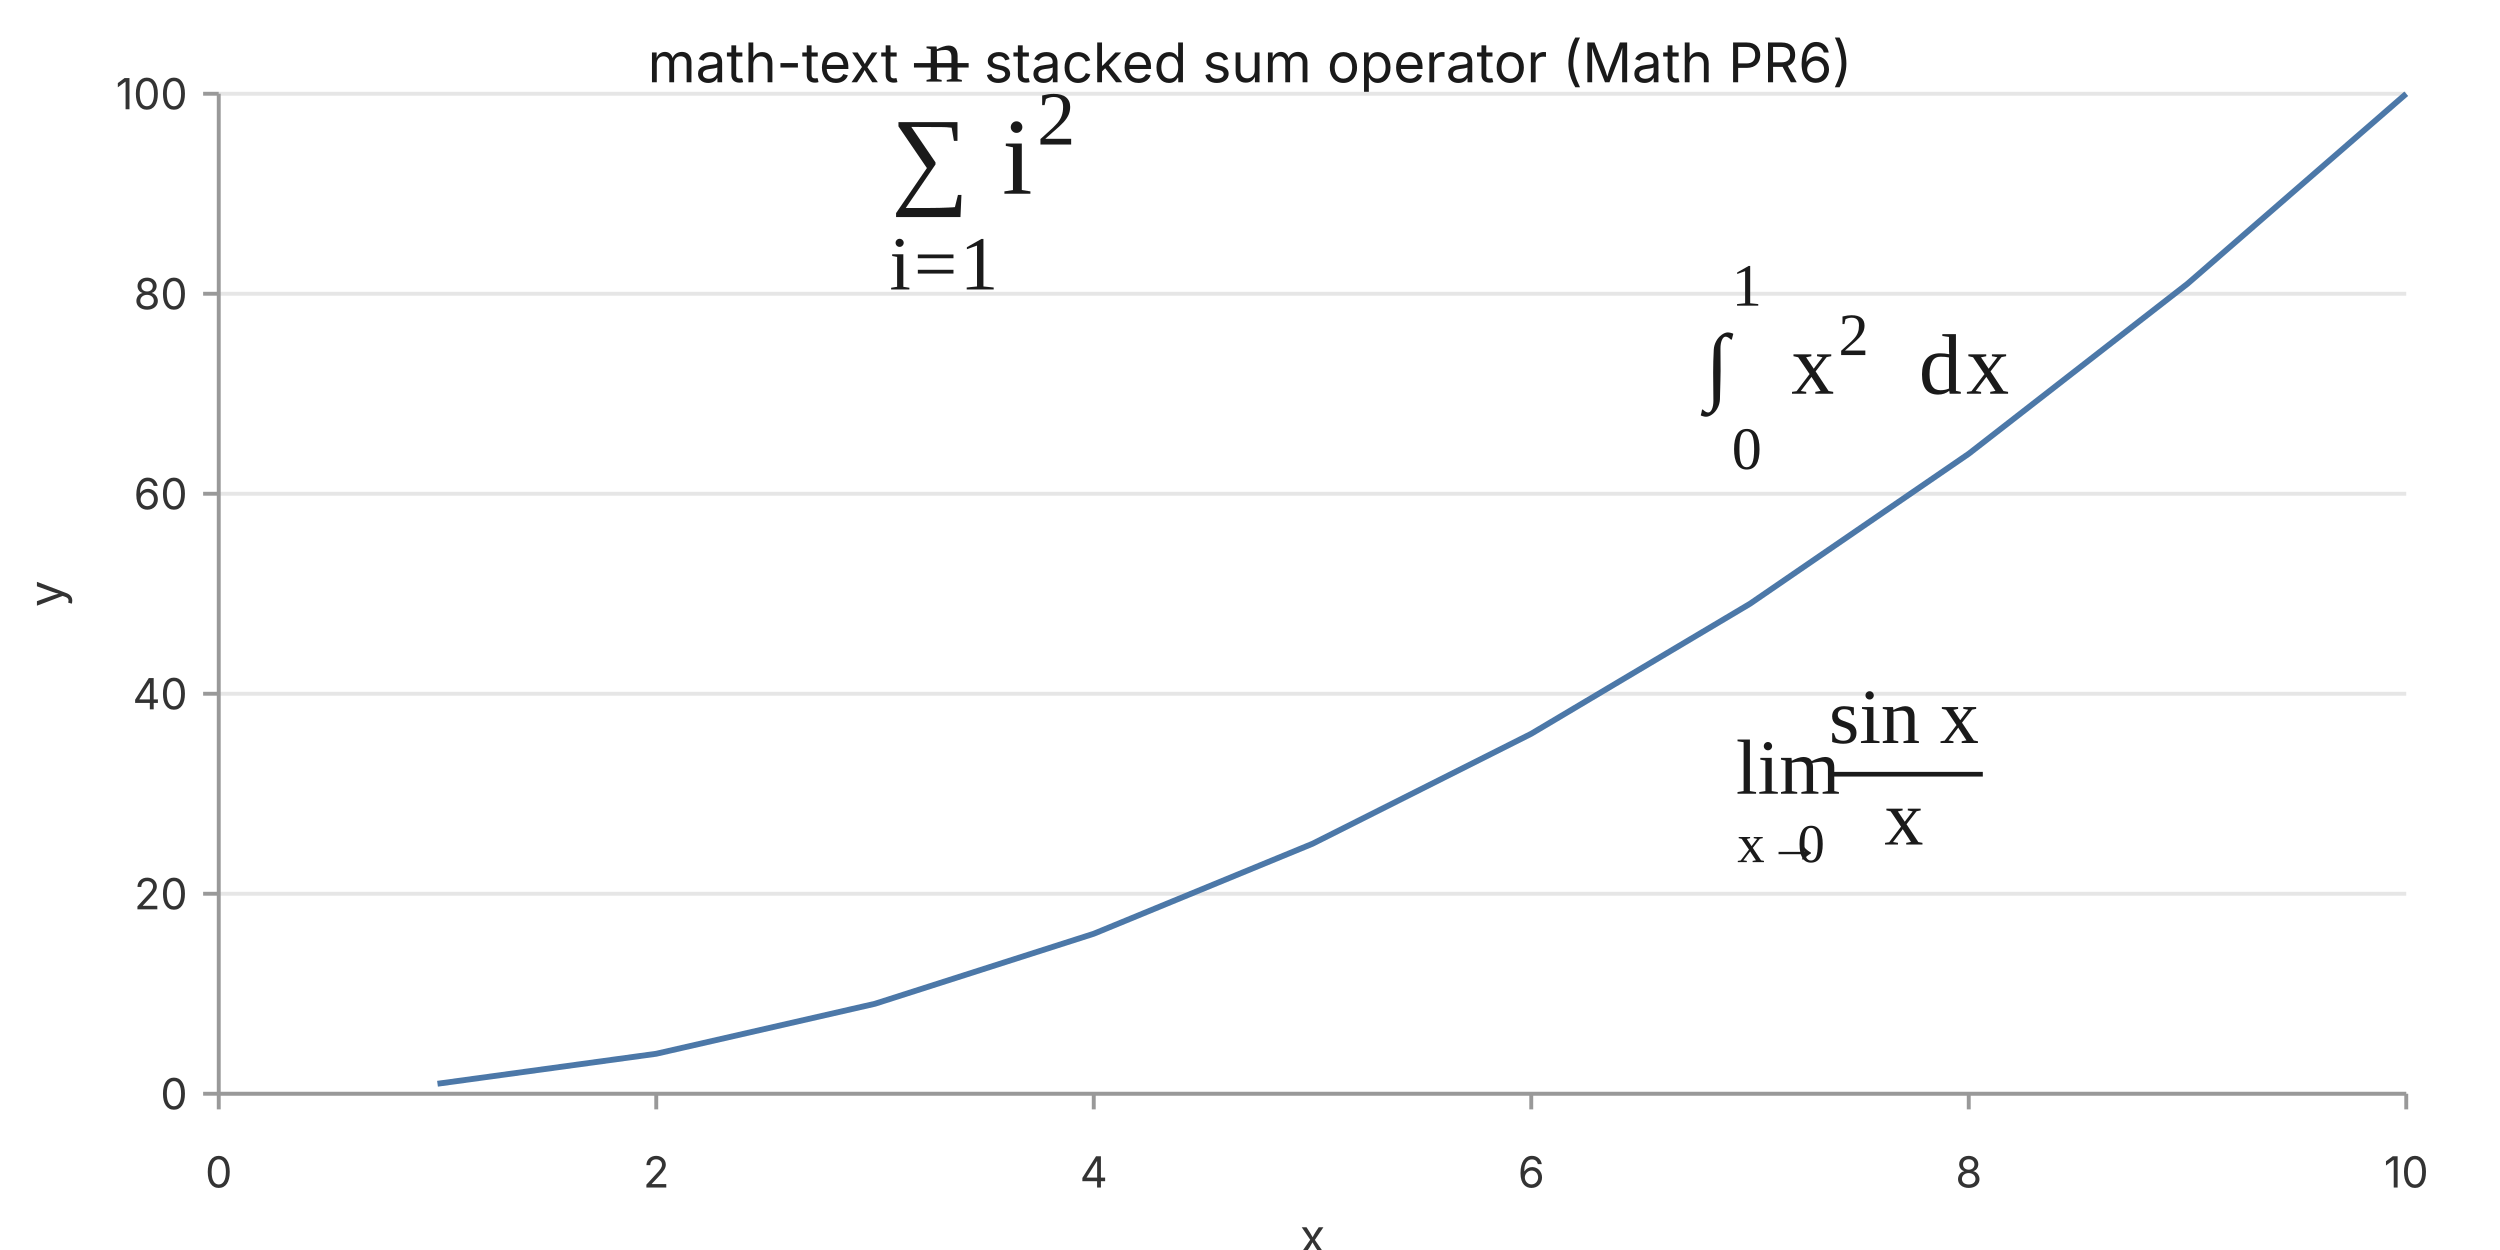
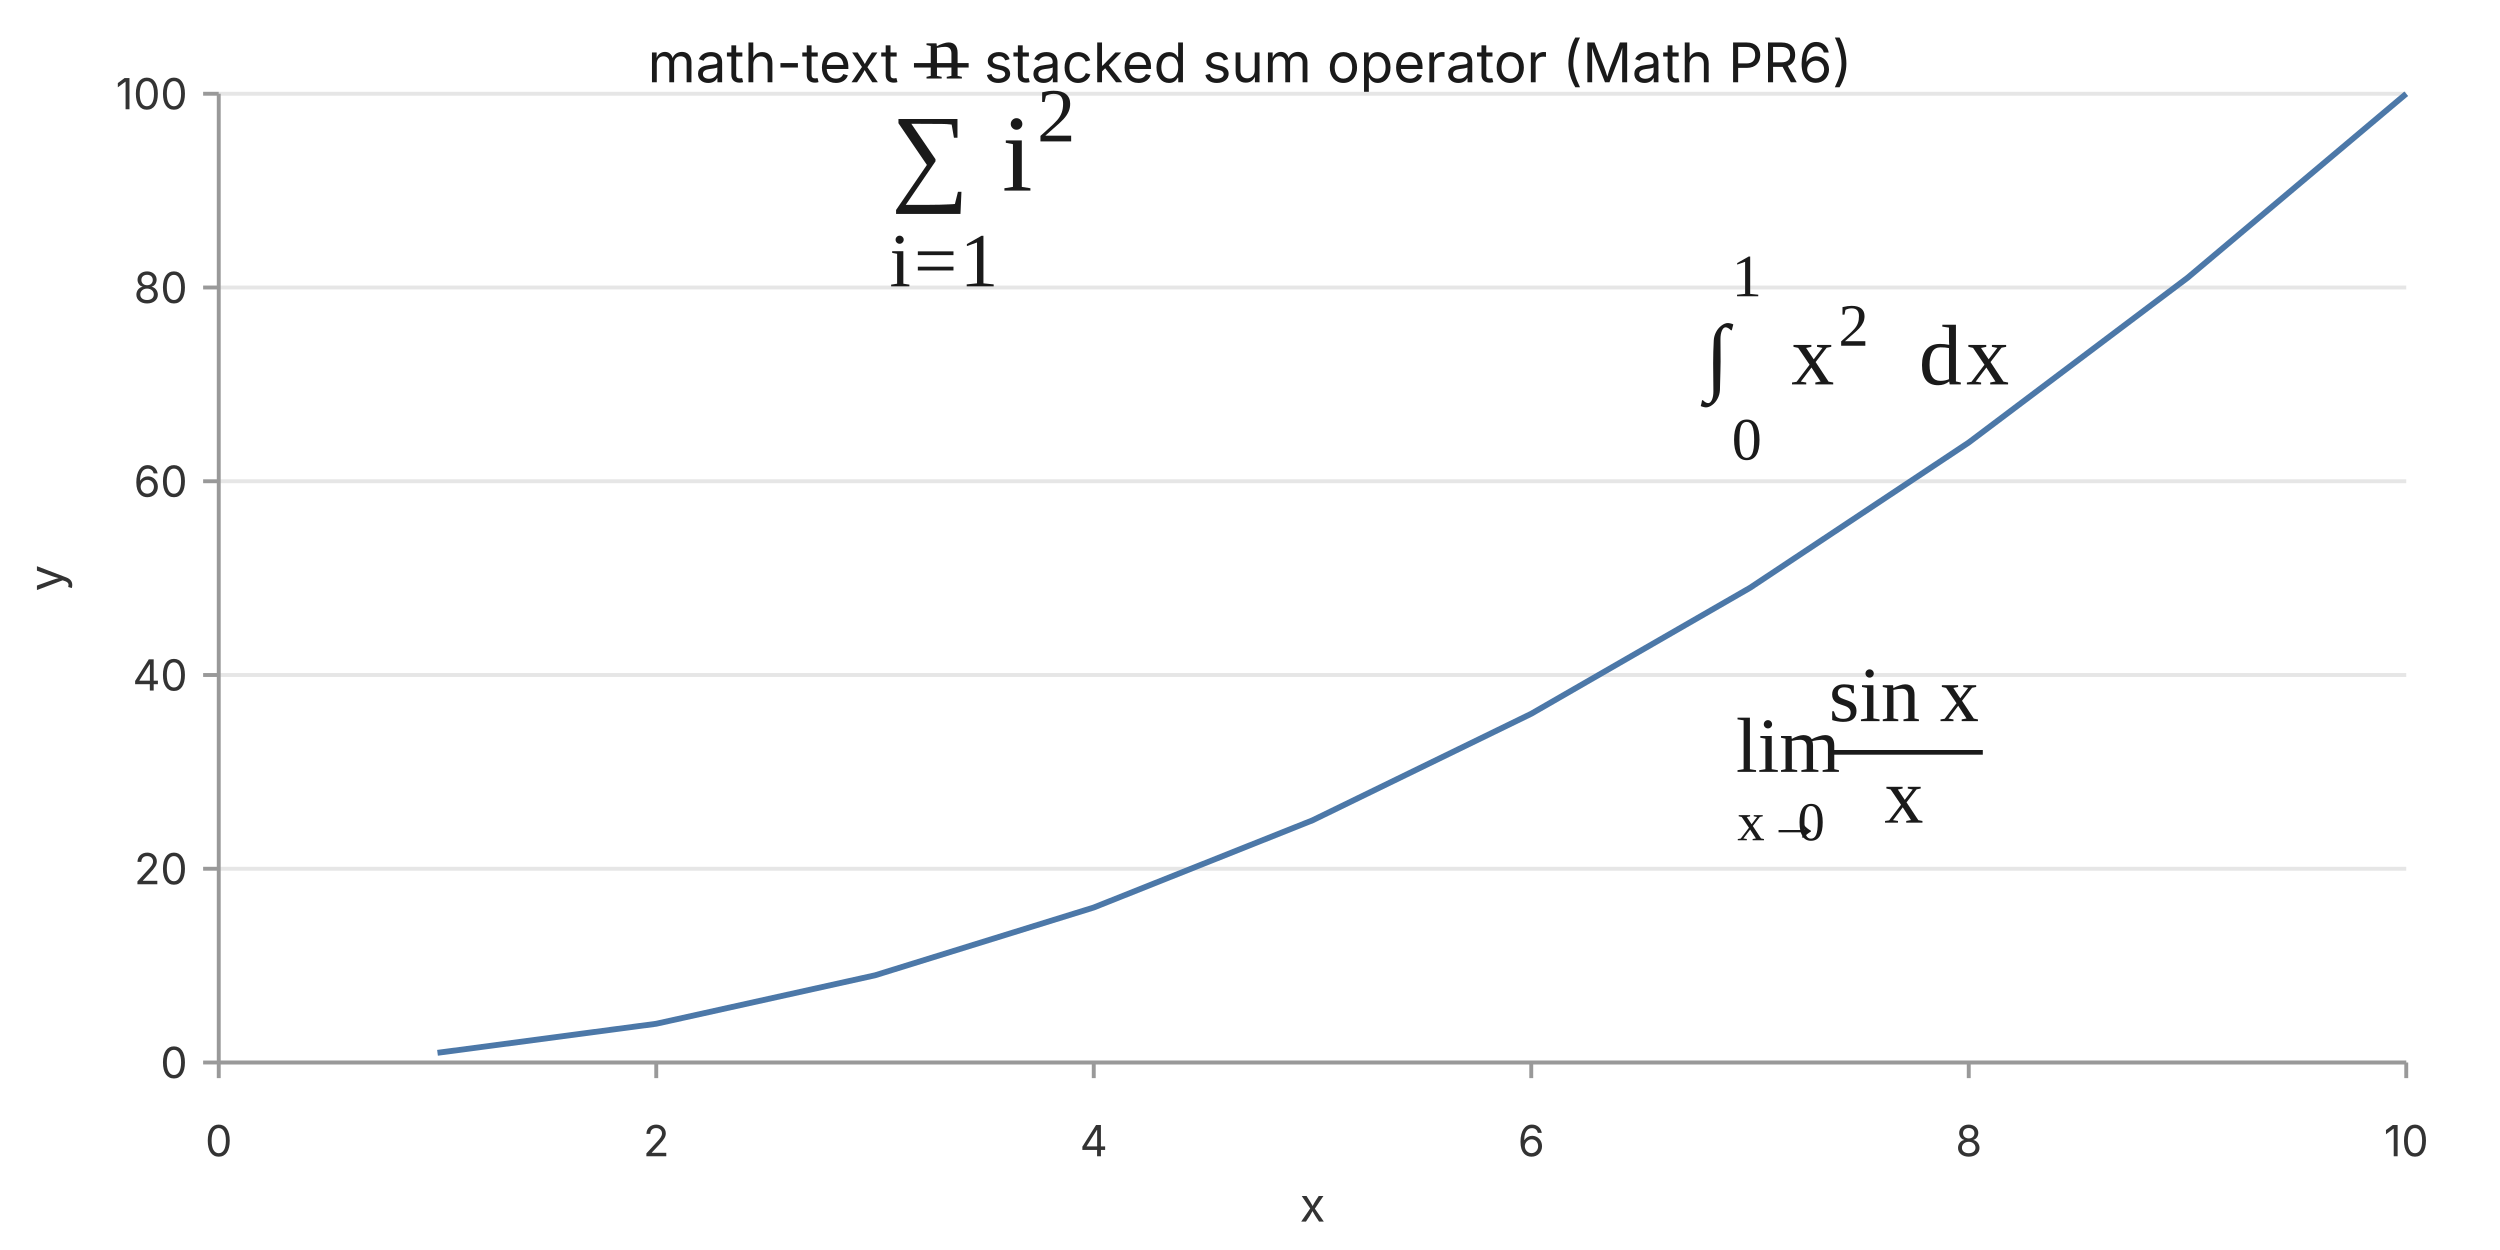
<svg xmlns="http://www.w3.org/2000/svg" viewBox="0 0 640 320" width="640" height="320" role="img" aria-label="math-text — stacked sum operator (Math PR6)" aria-describedby="glyph-desc">
  <rect x="0" y="0" width="640" height="320" fill="#ffffff" />
  <text x="320" y="16" font-family="system-ui, -apple-system, sans-serif" font-size="14" fill="#1a1a1a" text-anchor="middle" dominant-baseline="middle">math-text — stacked sum operator (Math PR6)</text>
-   <line x1="56" y1="280" x2="616" y2="280" stroke="#e6e6e6" stroke-width="1" />
-   <line x1="56" y1="228.8" x2="616" y2="228.8" stroke="#e6e6e6" stroke-width="1" />
-   <line x1="56" y1="177.6" x2="616" y2="177.6" stroke="#e6e6e6" stroke-width="1" />
-   <line x1="56" y1="126.4" x2="616" y2="126.4" stroke="#e6e6e6" stroke-width="1" />
-   <line x1="56" y1="75.2" x2="616" y2="75.2" stroke="#e6e6e6" stroke-width="1" />
+   <line x1="56" y1="272" x2="616" y2="272" stroke="#e6e6e6" stroke-width="1" />
+   <line x1="56" y1="222.4" x2="616" y2="222.4" stroke="#e6e6e6" stroke-width="1" />
+   <line x1="56" y1="172.8" x2="616" y2="172.8" stroke="#e6e6e6" stroke-width="1" />
+   <line x1="56" y1="123.2" x2="616" y2="123.2" stroke="#e6e6e6" stroke-width="1" />
+   <line x1="56" y1="73.6" x2="616" y2="73.6" stroke="#e6e6e6" stroke-width="1" />
  <line x1="56" y1="24" x2="616" y2="24" stroke="#e6e6e6" stroke-width="1" />
-   <path d="M 112 277.44 L 168 269.76 L 224 256.96 L 280 239.04 L 336 216 L 392 187.84 L 448 154.56 L 504 116.16 L 560 72.64 L 616 24" fill="none" stroke="#4c78a8" stroke-width="1.5" />
-   <text x="228.13" y="49.6" font-size="28" fill="#1a1a1a" text-anchor="start" dominant-baseline="alphabetic">∑</text>
-   <text x="236.74" y="20.9" font-size="19.6" fill="#1a1a1a" text-anchor="start" dominant-baseline="alphabetic">n</text>
-   <text x="227.724" y="74.1" font-size="19.6" fill="#1a1a1a" text-anchor="start" dominant-baseline="alphabetic">i</text>
-   <text x="233.996" y="74.1" font-size="19.6" fill="#1a1a1a" text-anchor="start" dominant-baseline="alphabetic">=</text>
-   <text x="245.756" y="74.1" font-size="19.6" fill="#1a1a1a" text-anchor="start" dominant-baseline="alphabetic">1</text>
-   <text x="256.536" y="49.6" font-size="28" fill="#1a1a1a" text-anchor="start" dominant-baseline="alphabetic">i</text>
-   <text x="265.496" y="37" font-size="19.6" fill="#1a1a1a" text-anchor="start" dominant-baseline="alphabetic">2</text>
-   <text x="436.565" y="100.8" font-size="22" fill="#1a1a1a" text-anchor="start" dominant-baseline="alphabetic">∫</text>
-   <text x="443.33" y="78.25" font-size="15.4" fill="#1a1a1a" text-anchor="start" dominant-baseline="alphabetic">1</text>
-   <text x="443.33" y="120.05" font-size="15.4" fill="#1a1a1a" text-anchor="start" dominant-baseline="alphabetic">0</text>
-   <text x="458.565" y="100.8" font-size="22" fill="#1a1a1a" text-anchor="start" dominant-baseline="alphabetic">x</text>
-   <text x="470.665" y="90.9" font-size="15.4" fill="#1a1a1a" text-anchor="start" dominant-baseline="alphabetic">2</text>
-   <text x="479.135" y="100.8" font-size="22" fill="#1a1a1a" text-anchor="start" dominant-baseline="alphabetic"> </text>
-   <text x="491.235" y="100.8" font-size="22" fill="#1a1a1a" text-anchor="start" dominant-baseline="alphabetic">d</text>
-   <text x="503.335" y="100.8" font-size="22" fill="#1a1a1a" text-anchor="start" dominant-baseline="alphabetic">x</text>
-   <text x="444.4" y="203.2" font-size="20" fill="#1a1a1a" text-anchor="start" dominant-baseline="alphabetic">lim</text>
-   <text x="444.75" y="220.7" font-size="14" fill="#1a1a1a" text-anchor="start" dominant-baseline="alphabetic">x</text>
-   <text x="452.45" y="220.7" font-size="14" fill="#1a1a1a" text-anchor="start" dominant-baseline="alphabetic">→</text>
-   <text x="460.15" y="220.7" font-size="14" fill="#1a1a1a" text-anchor="start" dominant-baseline="alphabetic">0</text>
-   <text x="468.2" y="190.2" font-size="20" fill="#1a1a1a" text-anchor="start" dominant-baseline="alphabetic">sin</text>
-   <text x="496.6" y="190.2" font-size="20" fill="#1a1a1a" text-anchor="start" dominant-baseline="alphabetic">x</text>
-   <text x="482.4" y="216.2" font-size="20" fill="#1a1a1a" text-anchor="start" dominant-baseline="alphabetic">x</text>
-   <path d="M 468.2 198.2 L 507.6 198.2" fill="none" stroke="#1a1a1a" stroke-width="1.2" />
-   <line x1="56" y1="280" x2="616" y2="280" stroke="#999999" stroke-width="1" />
-   <line x1="56" y1="280" x2="56" y2="284" stroke="#999999" stroke-width="1" />
-   <text x="56" y="296" font-family="system-ui, -apple-system, sans-serif" font-size="11" fill="#333333" text-anchor="middle" dominant-baseline="hanging">0</text>
-   <line x1="168" y1="280" x2="168" y2="284" stroke="#999999" stroke-width="1" />
-   <text x="168" y="296" font-family="system-ui, -apple-system, sans-serif" font-size="11" fill="#333333" text-anchor="middle" dominant-baseline="hanging">2</text>
-   <line x1="280" y1="280" x2="280" y2="284" stroke="#999999" stroke-width="1" />
-   <text x="280" y="296" font-family="system-ui, -apple-system, sans-serif" font-size="11" fill="#333333" text-anchor="middle" dominant-baseline="hanging">4</text>
-   <line x1="392" y1="280" x2="392" y2="284" stroke="#999999" stroke-width="1" />
-   <text x="392" y="296" font-family="system-ui, -apple-system, sans-serif" font-size="11" fill="#333333" text-anchor="middle" dominant-baseline="hanging">6</text>
-   <line x1="504" y1="280" x2="504" y2="284" stroke="#999999" stroke-width="1" />
-   <text x="504" y="296" font-family="system-ui, -apple-system, sans-serif" font-size="11" fill="#333333" text-anchor="middle" dominant-baseline="hanging">8</text>
-   <line x1="616" y1="280" x2="616" y2="284" stroke="#999999" stroke-width="1" />
-   <text x="616" y="296" font-family="system-ui, -apple-system, sans-serif" font-size="11" fill="#333333" text-anchor="middle" dominant-baseline="hanging">10</text>
-   <text x="336" y="312" font-family="system-ui, -apple-system, sans-serif" font-size="12" fill="#333333" text-anchor="middle" dominant-baseline="hanging">x</text>
-   <line x1="56" y1="24" x2="56" y2="280" stroke="#999999" stroke-width="1" />
-   <line x1="52" y1="280" x2="56" y2="280" stroke="#999999" stroke-width="1" />
-   <text x="48" y="280" font-family="system-ui, -apple-system, sans-serif" font-size="11" fill="#333333" text-anchor="end" dominant-baseline="middle">0</text>
-   <line x1="52" y1="228.8" x2="56" y2="228.8" stroke="#999999" stroke-width="1" />
-   <text x="48" y="228.8" font-family="system-ui, -apple-system, sans-serif" font-size="11" fill="#333333" text-anchor="end" dominant-baseline="middle">20</text>
-   <line x1="52" y1="177.6" x2="56" y2="177.6" stroke="#999999" stroke-width="1" />
-   <text x="48" y="177.6" font-family="system-ui, -apple-system, sans-serif" font-size="11" fill="#333333" text-anchor="end" dominant-baseline="middle">40</text>
-   <line x1="52" y1="126.4" x2="56" y2="126.4" stroke="#999999" stroke-width="1" />
-   <text x="48" y="126.4" font-family="system-ui, -apple-system, sans-serif" font-size="11" fill="#333333" text-anchor="end" dominant-baseline="middle">60</text>
-   <line x1="52" y1="75.2" x2="56" y2="75.2" stroke="#999999" stroke-width="1" />
-   <text x="48" y="75.2" font-family="system-ui, -apple-system, sans-serif" font-size="11" fill="#333333" text-anchor="end" dominant-baseline="middle">80</text>
+   <path d="M 112 269.52 L 168 262.08 L 224 249.68 L 280 232.32 L 336 210 L 392 182.72 L 448 150.48 L 504 113.28 L 560 71.12 L 616 24" fill="none" stroke="#4c78a8" stroke-width="1.5" />
+   <text x="228.13" y="48.8" font-size="28" fill="#1a1a1a" text-anchor="start" dominant-baseline="alphabetic">∑</text>
+   <text x="236.74" y="20.1" font-size="19.6" fill="#1a1a1a" text-anchor="start" dominant-baseline="alphabetic">n</text>
+   <text x="227.724" y="73.3" font-size="19.6" fill="#1a1a1a" text-anchor="start" dominant-baseline="alphabetic">i</text>
+   <text x="233.996" y="73.3" font-size="19.6" fill="#1a1a1a" text-anchor="start" dominant-baseline="alphabetic">=</text>
+   <text x="245.756" y="73.3" font-size="19.6" fill="#1a1a1a" text-anchor="start" dominant-baseline="alphabetic">1</text>
+   <text x="256.536" y="48.8" font-size="28" fill="#1a1a1a" text-anchor="start" dominant-baseline="alphabetic">i</text>
+   <text x="265.496" y="36.2" font-size="19.6" fill="#1a1a1a" text-anchor="start" dominant-baseline="alphabetic">2</text>
+   <text x="436.565" y="98.4" font-size="22" fill="#1a1a1a" text-anchor="start" dominant-baseline="alphabetic">∫</text>
+   <text x="443.33" y="75.85" font-size="15.4" fill="#1a1a1a" text-anchor="start" dominant-baseline="alphabetic">1</text>
+   <text x="443.33" y="117.65" font-size="15.4" fill="#1a1a1a" text-anchor="start" dominant-baseline="alphabetic">0</text>
+   <text x="458.565" y="98.4" font-size="22" fill="#1a1a1a" text-anchor="start" dominant-baseline="alphabetic">x</text>
+   <text x="470.665" y="88.5" font-size="15.4" fill="#1a1a1a" text-anchor="start" dominant-baseline="alphabetic">2</text>
+   <text x="479.135" y="98.4" font-size="22" fill="#1a1a1a" text-anchor="start" dominant-baseline="alphabetic"> </text>
+   <text x="491.235" y="98.4" font-size="22" fill="#1a1a1a" text-anchor="start" dominant-baseline="alphabetic">d</text>
+   <text x="503.335" y="98.4" font-size="22" fill="#1a1a1a" text-anchor="start" dominant-baseline="alphabetic">x</text>
+   <text x="444.4" y="197.6" font-size="20" fill="#1a1a1a" text-anchor="start" dominant-baseline="alphabetic">lim</text>
+   <text x="444.75" y="215.1" font-size="14" fill="#1a1a1a" text-anchor="start" dominant-baseline="alphabetic">x</text>
+   <text x="452.45" y="215.1" font-size="14" fill="#1a1a1a" text-anchor="start" dominant-baseline="alphabetic">→</text>
+   <text x="460.15" y="215.1" font-size="14" fill="#1a1a1a" text-anchor="start" dominant-baseline="alphabetic">0</text>
+   <text x="468.2" y="184.6" font-size="20" fill="#1a1a1a" text-anchor="start" dominant-baseline="alphabetic">sin</text>
+   <text x="496.6" y="184.6" font-size="20" fill="#1a1a1a" text-anchor="start" dominant-baseline="alphabetic">x</text>
+   <text x="482.4" y="210.6" font-size="20" fill="#1a1a1a" text-anchor="start" dominant-baseline="alphabetic">x</text>
+   <path d="M 468.2 192.6 L 507.6 192.6" fill="none" stroke="#1a1a1a" stroke-width="1.2" />
+   <line x1="56" y1="272" x2="616" y2="272" stroke="#999999" stroke-width="1" />
+   <line x1="56" y1="272" x2="56" y2="276" stroke="#999999" stroke-width="1" />
+   <text x="56" y="288" font-family="system-ui, -apple-system, sans-serif" font-size="11" fill="#333333" text-anchor="middle" dominant-baseline="hanging">0</text>
+   <line x1="168" y1="272" x2="168" y2="276" stroke="#999999" stroke-width="1" />
+   <text x="168" y="288" font-family="system-ui, -apple-system, sans-serif" font-size="11" fill="#333333" text-anchor="middle" dominant-baseline="hanging">2</text>
+   <line x1="280" y1="272" x2="280" y2="276" stroke="#999999" stroke-width="1" />
+   <text x="280" y="288" font-family="system-ui, -apple-system, sans-serif" font-size="11" fill="#333333" text-anchor="middle" dominant-baseline="hanging">4</text>
+   <line x1="392" y1="272" x2="392" y2="276" stroke="#999999" stroke-width="1" />
+   <text x="392" y="288" font-family="system-ui, -apple-system, sans-serif" font-size="11" fill="#333333" text-anchor="middle" dominant-baseline="hanging">6</text>
+   <line x1="504" y1="272" x2="504" y2="276" stroke="#999999" stroke-width="1" />
+   <text x="504" y="288" font-family="system-ui, -apple-system, sans-serif" font-size="11" fill="#333333" text-anchor="middle" dominant-baseline="hanging">8</text>
+   <line x1="616" y1="272" x2="616" y2="276" stroke="#999999" stroke-width="1" />
+   <text x="616" y="288" font-family="system-ui, -apple-system, sans-serif" font-size="11" fill="#333333" text-anchor="middle" dominant-baseline="hanging">10</text>
+   <text x="336" y="304" font-family="system-ui, -apple-system, sans-serif" font-size="12" fill="#333333" text-anchor="middle" dominant-baseline="hanging">x</text>
+   <line x1="56" y1="24" x2="56" y2="272" stroke="#999999" stroke-width="1" />
+   <line x1="52" y1="272" x2="56" y2="272" stroke="#999999" stroke-width="1" />
+   <text x="48" y="272" font-family="system-ui, -apple-system, sans-serif" font-size="11" fill="#333333" text-anchor="end" dominant-baseline="middle">0</text>
+   <line x1="52" y1="222.4" x2="56" y2="222.4" stroke="#999999" stroke-width="1" />
+   <text x="48" y="222.4" font-family="system-ui, -apple-system, sans-serif" font-size="11" fill="#333333" text-anchor="end" dominant-baseline="middle">20</text>
+   <line x1="52" y1="172.8" x2="56" y2="172.8" stroke="#999999" stroke-width="1" />
+   <text x="48" y="172.8" font-family="system-ui, -apple-system, sans-serif" font-size="11" fill="#333333" text-anchor="end" dominant-baseline="middle">40</text>
+   <line x1="52" y1="123.2" x2="56" y2="123.2" stroke="#999999" stroke-width="1" />
+   <text x="48" y="123.2" font-family="system-ui, -apple-system, sans-serif" font-size="11" fill="#333333" text-anchor="end" dominant-baseline="middle">60</text>
+   <line x1="52" y1="73.6" x2="56" y2="73.6" stroke="#999999" stroke-width="1" />
+   <text x="48" y="73.6" font-family="system-ui, -apple-system, sans-serif" font-size="11" fill="#333333" text-anchor="end" dominant-baseline="middle">80</text>
  <line x1="52" y1="24" x2="56" y2="24" stroke="#999999" stroke-width="1" />
  <text x="48" y="24" font-family="system-ui, -apple-system, sans-serif" font-size="11" fill="#333333" text-anchor="end" dominant-baseline="middle">100</text>
-   <text x="16" y="152" font-family="system-ui, -apple-system, sans-serif" font-size="12" fill="#333333" text-anchor="middle" dominant-baseline="alphabetic" transform="rotate(-90 16 152)">y</text>
+   <text x="16" y="148" font-family="system-ui, -apple-system, sans-serif" font-size="12" fill="#333333" text-anchor="middle" dominant-baseline="alphabetic" transform="rotate(-90 16 148)">y</text>
</svg>
